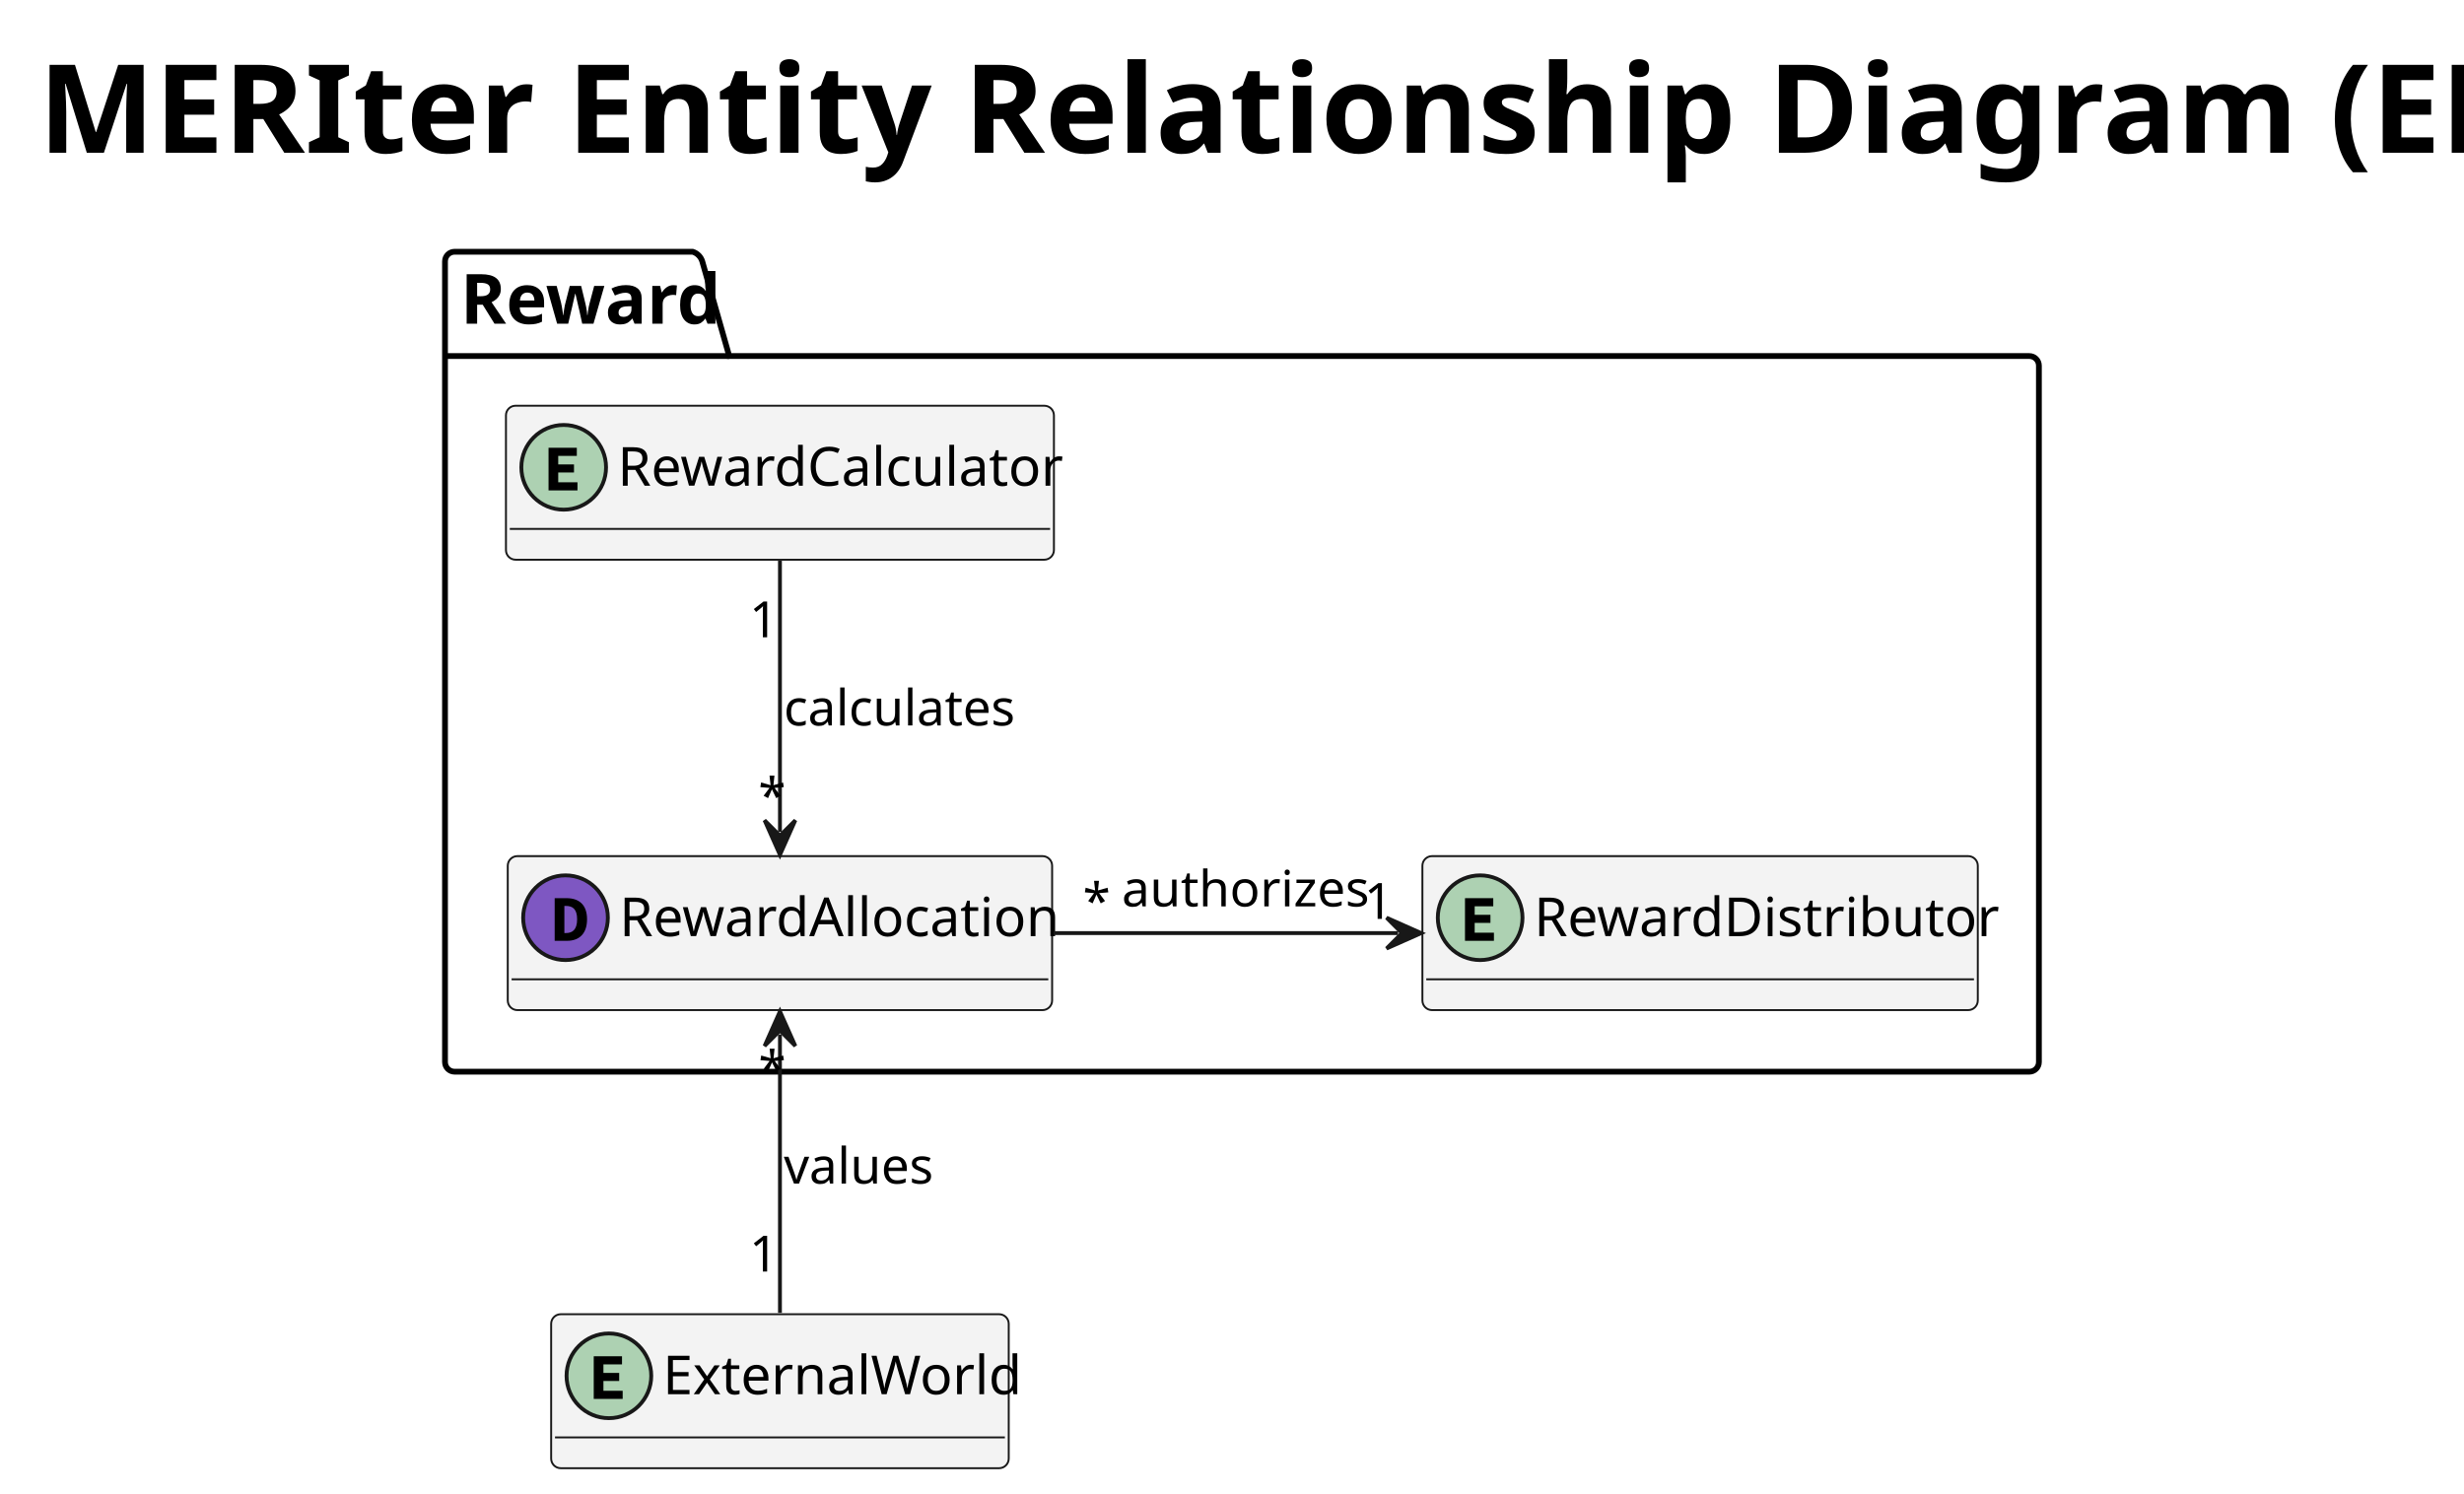
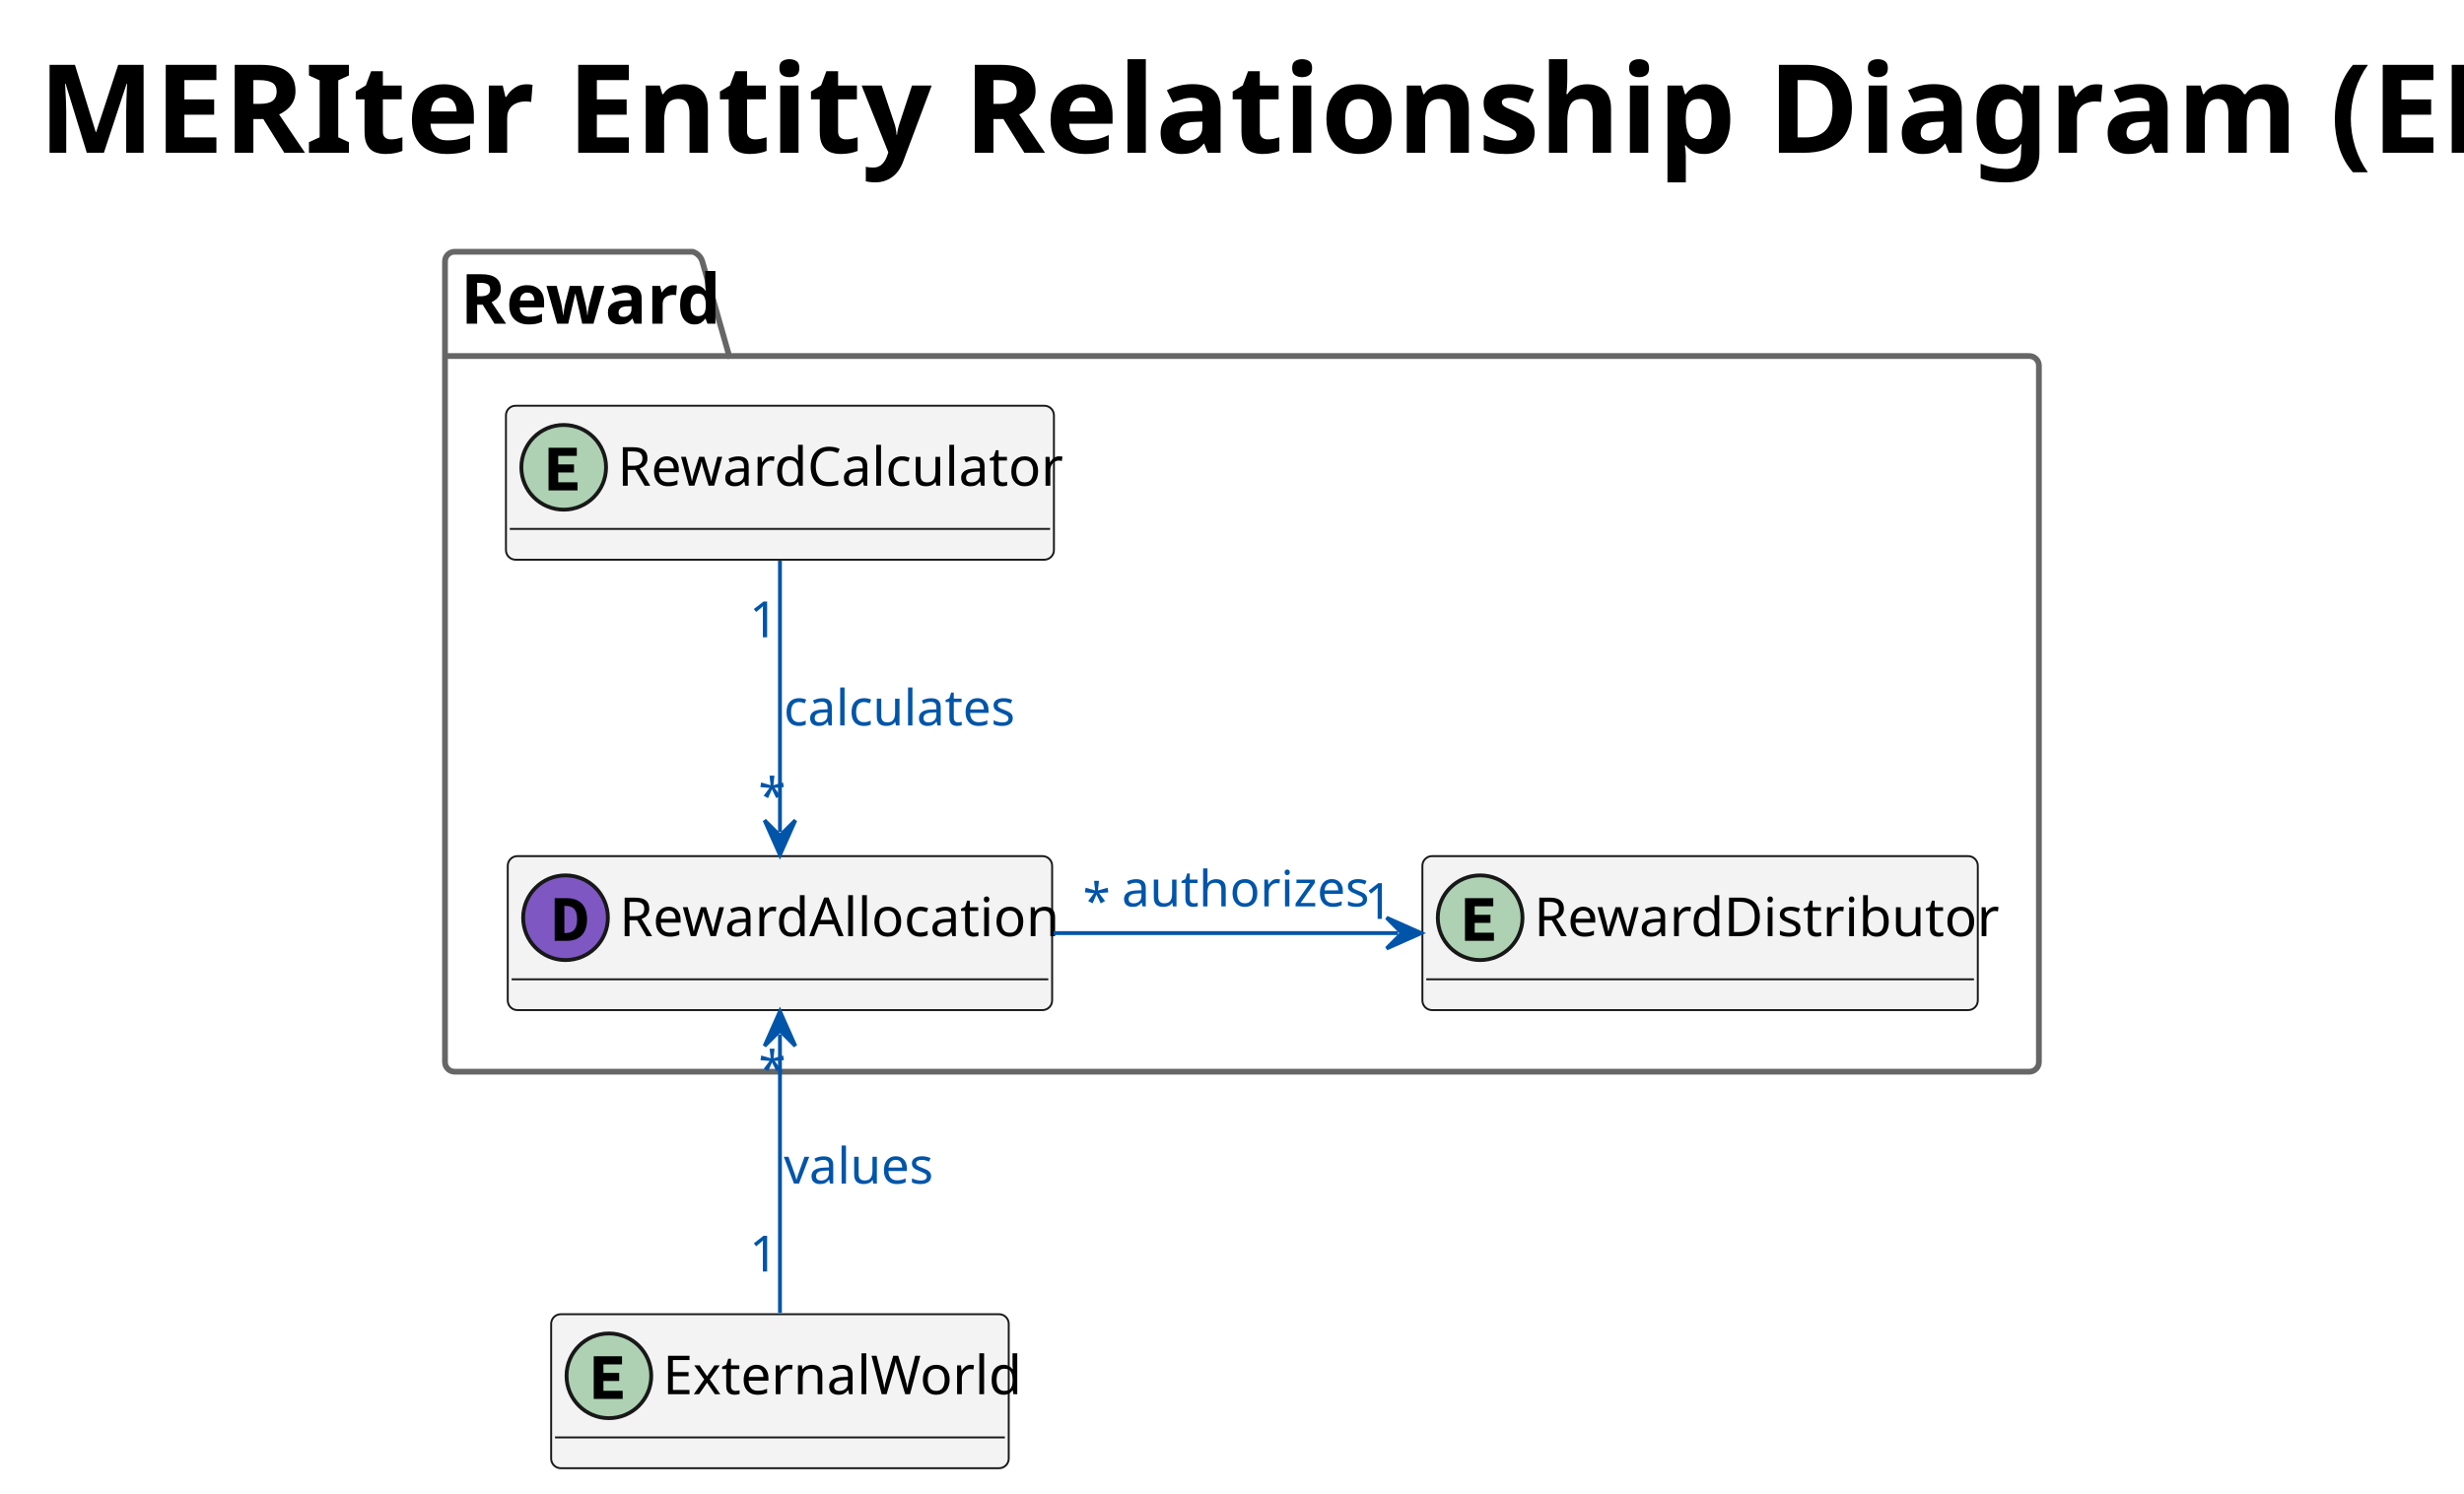
- <svg xmlns="http://www.w3.org/2000/svg" contentStyleType="text/css" data-diagram-type="CLASS" height="388px" preserveAspectRatio="none" style="width:640px;height:388px;background:#FFFFFF;" version="1.1" viewBox="0 0 640 388" width="640px" zoomAndPan="magnify">
+ <svg xmlns="http://www.w3.org/2000/svg" xmlns:xlink="http://www.w3.org/1999/xlink" contentStyleType="text/css" data-diagram-type="CLASS" height="388px" preserveAspectRatio="none" style="width:640px;height:388px;background:#FFFFFF;" version="1.1" viewBox="0 0 640 388" width="640px" zoomAndPan="magnify">
  <defs />
  <g>
    <g class="title" data-source-line="19">
      <text fill="#000000" font-family="sans-serif" font-size="32" font-weight="bold" lengthAdjust="spacing" textLength="612.172" x="10" y="39.688">MERIter Entity Relationship Diagram (ERD)</text>
    </g>
-     <g class="cluster" data-entity="Reward" data-source-line="196" data-uid="ent0002" id="cluster_Reward">
-       <path d="M118.086,65.394 L179.906,65.394 A3.75,3.75 0 0 1 182.406,67.894 L189.406,92.488 L527.086,92.488 A2.5,2.5 0 0 1 529.586,94.988 L529.586,275.894 A2.5,2.5 0 0 1 527.086,278.394 L118.086,278.394 A2.5,2.5 0 0 1 115.586,275.894 L115.586,67.894 A2.5,2.5 0 0 1 118.086,65.394" fill="none" style="stroke:#000000;stroke-width:1.5;" />
-       <line style="stroke:#000000;stroke-width:1.5;" x1="115.586" x2="189.406" y1="92.488" y2="92.488" />
+     <g class="cluster" data-entity="Reward" data-source-line="201" data-uid="ent0002" id="cluster_Reward">
+       <path d="M118.086,65.394 L179.906,65.394 A3.75,3.75 0 0 1 182.406,67.894 L189.406,92.488 L527.086,92.488 A2.5,2.5 0 0 1 529.586,94.988 L529.586,275.894 A2.5,2.5 0 0 1 527.086,278.394 L118.086,278.394 A2.5,2.5 0 0 1 115.586,275.894 L115.586,67.894 A2.5,2.5 0 0 1 118.086,65.394" fill="none" style="stroke:#666666;stroke-width:1.5;" />
+       <line style="stroke:#666666;stroke-width:1.5;" x1="115.586" x2="189.406" y1="92.488" y2="92.488" />
      <text fill="#000000" font-family="sans-serif" font-size="18" font-weight="bold" lengthAdjust="spacing" textLength="60.82" x="119.586" y="84.094">Reward</text>
    </g>
-     <g class="entity" data-entity="RewardCalculator" data-source-line="197" data-uid="ent0003" id="entity_RewardCalculator">
-       <rect fill="#555555" fill-opacity="0.067" height="40" rx="2.5" ry="2.5" style="stroke:#181818;stroke-width:0.5;" width="142.332" x="131.416" y="105.394" />
-       <ellipse cx="146.416" cy="121.394" fill="#ADD1B2" rx="11" ry="11" style="stroke:#181818;stroke-width:1;" />
-       <path d="M142.478,127.394 L149.994,127.394 L149.994,125.285 L144.994,125.285 L144.994,122.738 L149.088,122.738 L149.088,120.644 L144.994,120.644 L144.994,118.426 L149.822,118.426 L149.822,116.316 L142.478,116.316 L142.478,127.394 Z " fill="#000000" />
-       <text fill="#000000" font-family="sans-serif" font-size="14" lengthAdjust="spacing" textLength="110.332" x="160.416" y="126.18">RewardCalculator</text>
-       <line style="stroke:#181818;stroke-width:0.5;" x1="132.416" x2="272.748" y1="137.394" y2="137.394" />
+     <g class="entity" data-entity="RewardCalculator" data-source-line="202" data-uid="ent0003" id="entity_RewardCalculator">
+       <a href="" target="_top" title="The RewardCalculator is responsible for calculating reward allocations based on evaluation results and reward policies." xlink:actuate="onRequest" xlink:href="" xlink:show="new" xlink:title="The RewardCalculator is responsible for calculating reward allocations based on evaluation results and reward policies." xlink:type="simple">
+         <rect fill="#555555" fill-opacity="0.067" height="40" rx="2.5" ry="2.5" style="stroke:#181818;stroke-width:0.5;" width="142.332" x="131.416" y="105.394" />
+         <ellipse cx="146.416" cy="121.394" fill="#ADD1B2" rx="11" ry="11" style="stroke:#181818;stroke-width:1;" />
+         <path d="M142.478,127.394 L149.994,127.394 L149.994,125.285 L144.994,125.285 L144.994,122.738 L149.088,122.738 L149.088,120.644 L144.994,120.644 L144.994,118.426 L149.822,118.426 L149.822,116.316 L142.478,116.316 L142.478,127.394 Z " fill="#000000" />
+         <text fill="#000000" font-family="sans-serif" font-size="14" lengthAdjust="spacing" textLength="110.332" x="160.416" y="126.18">RewardCalculator</text>
+         <line style="stroke:#181818;stroke-width:0.5;" x1="132.416" x2="272.748" y1="137.394" y2="137.394" />
+       </a>
    </g>
-     <g class="entity" data-entity="RewardAllocation" data-source-line="202" data-uid="ent0004" id="entity_RewardAllocation">
-       <rect fill="#555555" fill-opacity="0.067" height="40" rx="2.5" ry="2.5" style="stroke:#181818;stroke-width:0.5;" width="141.395" x="131.886" y="222.394" />
-       <ellipse cx="146.886" cy="238.394" fill="#7E57C2" rx="11" ry="11" style="stroke:#181818;stroke-width:1;" />
-       <path d="M144.073,244.394 L147.292,244.394 C150.37,244.394 152.48,242.613 152.48,238.801 C152.48,234.988 150.37,233.316 147.136,233.316 L144.073,233.316 L144.073,244.394 Z M146.589,242.379 L146.589,235.332 L146.995,235.332 C148.73,235.332 149.902,236.144 149.902,238.801 C149.902,241.457 148.73,242.379 146.995,242.379 L146.589,242.379 Z " fill="#000000" />
-       <text fill="#000000" font-family="sans-serif" font-size="14" lengthAdjust="spacing" textLength="109.395" x="160.886" y="243.18">RewardAllocation</text>
-       <line style="stroke:#181818;stroke-width:0.5;" x1="132.886" x2="272.281" y1="254.394" y2="254.394" />
+     <g class="entity" data-entity="RewardAllocation" data-source-line="207" data-uid="ent0004" id="entity_RewardAllocation">
+       <a href="" target="_top" title="The RewardAllocation is a piece of structured data specifying the amount and recipient of rewards for impact contributions." xlink:actuate="onRequest" xlink:href="" xlink:show="new" xlink:title="The RewardAllocation is a piece of structured data specifying the amount and recipient of rewards for impact contributions." xlink:type="simple">
+         <rect fill="#555555" fill-opacity="0.067" height="40" rx="2.5" ry="2.5" style="stroke:#181818;stroke-width:0.5;" width="141.395" x="131.886" y="222.394" />
+         <ellipse cx="146.886" cy="238.394" fill="#7E57C2" rx="11" ry="11" style="stroke:#181818;stroke-width:1;" />
+         <path d="M144.073,244.394 L147.292,244.394 C150.37,244.394 152.48,242.613 152.48,238.801 C152.48,234.988 150.37,233.316 147.136,233.316 L144.073,233.316 L144.073,244.394 Z M146.589,242.379 L146.589,235.332 L146.995,235.332 C148.73,235.332 149.902,236.144 149.902,238.801 C149.902,241.457 148.73,242.379 146.995,242.379 L146.589,242.379 Z " fill="#000000" />
+         <text fill="#000000" font-family="sans-serif" font-size="14" lengthAdjust="spacing" textLength="109.395" x="160.886" y="243.18">RewardAllocation</text>
+         <line style="stroke:#181818;stroke-width:0.5;" x1="132.886" x2="272.281" y1="254.394" y2="254.394" />
+       </a>
    </g>
-     <g class="entity" data-entity="RewardDistributor" data-source-line="209" data-uid="ent0005" id="entity_RewardDistributor">
-       <rect fill="#555555" fill-opacity="0.067" height="40" rx="2.5" ry="2.5" style="stroke:#181818;stroke-width:0.5;" width="144.26" x="369.456" y="222.394" />
-       <ellipse cx="384.456" cy="238.394" fill="#ADD1B2" rx="11" ry="11" style="stroke:#181818;stroke-width:1;" />
-       <path d="M380.518,244.394 L388.034,244.394 L388.034,242.285 L383.034,242.285 L383.034,239.738 L387.128,239.738 L387.128,237.644 L383.034,237.644 L383.034,235.426 L387.862,235.426 L387.862,233.316 L380.518,233.316 L380.518,244.394 Z " fill="#000000" />
-       <text fill="#000000" font-family="sans-serif" font-size="14" lengthAdjust="spacing" textLength="112.26" x="398.456" y="243.18">RewardDistributor</text>
-       <line style="stroke:#181818;stroke-width:0.5;" x1="370.456" x2="512.716" y1="254.394" y2="254.394" />
+     <g class="entity" data-entity="RewardDistributor" data-source-line="214" data-uid="ent0005" id="entity_RewardDistributor">
+       <a href="" target="_top" title="The RewardDistributor is responsible for executing the distribution of rewards to impact contributors." xlink:actuate="onRequest" xlink:href="" xlink:show="new" xlink:title="The RewardDistributor is responsible for executing the distribution of rewards to impact contributors." xlink:type="simple">
+         <rect fill="#555555" fill-opacity="0.067" height="40" rx="2.5" ry="2.5" style="stroke:#181818;stroke-width:0.5;" width="144.26" x="369.456" y="222.394" />
+         <ellipse cx="384.456" cy="238.394" fill="#ADD1B2" rx="11" ry="11" style="stroke:#181818;stroke-width:1;" />
+         <path d="M380.518,244.394 L388.034,244.394 L388.034,242.285 L383.034,242.285 L383.034,239.738 L387.128,239.738 L387.128,237.644 L383.034,237.644 L383.034,235.426 L387.862,235.426 L387.862,233.316 L380.518,233.316 L380.518,244.394 Z " fill="#000000" />
+         <text fill="#000000" font-family="sans-serif" font-size="14" lengthAdjust="spacing" textLength="112.26" x="398.456" y="243.18">RewardDistributor</text>
+         <line style="stroke:#181818;stroke-width:0.5;" x1="370.456" x2="512.716" y1="254.394" y2="254.394" />
+       </a>
    </g>
-     <g class="entity" data-entity="ExternalWorld" data-source-line="284" data-uid="ent0008" id="entity_ExternalWorld">
-       <rect fill="#555555" fill-opacity="0.067" height="40" rx="2.5" ry="2.5" style="stroke:#181818;stroke-width:0.5;" width="118.851" x="143.156" y="341.394" />
-       <ellipse cx="158.156" cy="357.394" fill="#ADD1B2" rx="11" ry="11" style="stroke:#181818;stroke-width:1;" />
-       <path d="M154.218,363.394 L161.734,363.394 L161.734,361.285 L156.734,361.285 L156.734,358.738 L160.828,358.738 L160.828,356.644 L156.734,356.644 L156.734,354.426 L161.562,354.426 L161.562,352.316 L154.218,352.316 L154.218,363.394 Z " fill="#000000" />
-       <text fill="#000000" font-family="sans-serif" font-size="14" lengthAdjust="spacing" textLength="86.851" x="172.156" y="362.18">ExternalWorld</text>
-       <line style="stroke:#181818;stroke-width:0.5;" x1="144.156" x2="261.007" y1="373.394" y2="373.394" />
+     <g class="entity" data-entity="ExternalWorld" data-source-line="289" data-uid="ent0008" id="entity_ExternalWorld">
+       <a href="" target="_top" title="The ExternalWorld represents external stakeholders and systems that value and benefit from the impact work." xlink:actuate="onRequest" xlink:href="" xlink:show="new" xlink:title="The ExternalWorld represents external stakeholders and systems that value and benefit from the impact work." xlink:type="simple">
+         <rect fill="#555555" fill-opacity="0.067" height="40" rx="2.5" ry="2.5" style="stroke:#181818;stroke-width:0.5;" width="118.851" x="143.156" y="341.394" />
+         <ellipse cx="158.156" cy="357.394" fill="#ADD1B2" rx="11" ry="11" style="stroke:#181818;stroke-width:1;" />
+         <path d="M154.218,363.394 L161.734,363.394 L161.734,361.285 L156.734,361.285 L156.734,358.738 L160.828,358.738 L160.828,356.644 L156.734,356.644 L156.734,354.426 L161.562,354.426 L161.562,352.316 L154.218,352.316 L154.218,363.394 Z " fill="#000000" />
+         <text fill="#000000" font-family="sans-serif" font-size="14" lengthAdjust="spacing" textLength="86.851" x="172.156" y="362.18">ExternalWorld</text>
+         <line style="stroke:#181818;stroke-width:0.5;" x1="144.156" x2="261.007" y1="373.394" y2="373.394" />
+       </a>
    </g>
-     <g class="link" data-entity-1="RewardCalculator" data-entity-2="RewardAllocation" data-source-line="211" data-uid="lnk6" id="link_RewardCalculator_RewardAllocation">
-       <path codeLine="211" d="M202.586,145.644 C202.586,166.875 202.586,194.834 202.586,216.084" fill="none" id="RewardCalculator-to-RewardAllocation" style="stroke:#181818;stroke-width:1;" />
-       <polygon fill="#181818" points="202.586,222.084,206.586,213.084,202.586,217.084,198.586,213.084,202.586,222.084" style="stroke:#181818;stroke-width:1;" />
-       <text fill="#000000" font-family="sans-serif" font-size="13" lengthAdjust="spacing" textLength="59.097" x="203.586" y="188.455">calculates</text>
-       <text fill="#000000" font-family="sans-serif" font-size="13" lengthAdjust="spacing" textLength="7.306" x="194.646" y="165.543">1</text>
-       <text fill="#000000" font-family="sans-serif" font-size="13" lengthAdjust="spacing" textLength="5.599" x="196.968" y="211.357">*</text>
+     <g class="link" data-entity-1="RewardCalculator" data-entity-2="RewardAllocation" data-source-line="216" data-uid="lnk6" id="link_RewardCalculator_RewardAllocation">
+       <path codeLine="216" d="M202.586,145.644 C202.586,166.875 202.586,194.834 202.586,216.084" fill="none" id="RewardCalculator-to-RewardAllocation" style="stroke:#0055A9;stroke-width:1;" />
+       <polygon fill="#0055A9" points="202.586,222.084,206.586,213.084,202.586,217.084,198.586,213.084,202.586,222.084" style="stroke:#0055A9;stroke-width:1;" />
+       <text fill="#0055A9" font-family="sans-serif" font-size="13" lengthAdjust="spacing" textLength="59.097" x="203.586" y="188.455">calculates</text>
+       <text fill="#0055A9" font-family="sans-serif" font-size="13" lengthAdjust="spacing" textLength="7.306" x="194.646" y="165.543">1</text>
+       <text fill="#0055A9" font-family="sans-serif" font-size="13" lengthAdjust="spacing" textLength="5.599" x="196.968" y="211.357">*</text>
    </g>
-     <g class="link" data-entity-1="RewardAllocation" data-entity-2="RewardDistributor" data-source-line="212" data-uid="lnk7" id="link_RewardAllocation_RewardDistributor">
-       <path codeLine="212" d="M273.646,242.394 C303.776,242.394 332.866,242.394 363.146,242.394" fill="none" id="RewardAllocation-to-RewardDistributor" style="stroke:#181818;stroke-width:1;" />
-       <polygon fill="#181818" points="369.146,242.394,360.146,238.394,364.146,242.394,360.146,246.394,369.146,242.394" style="stroke:#181818;stroke-width:1;" />
-       <text fill="#000000" font-family="sans-serif" font-size="13" lengthAdjust="spacing" textLength="60.684" x="291.366" y="235.455">authorizes</text>
-       <text fill="#000000" font-family="sans-serif" font-size="13" lengthAdjust="spacing" textLength="5.599" x="281.263" y="238.694">*</text>
-       <text fill="#000000" font-family="sans-serif" font-size="13" lengthAdjust="spacing" textLength="7.306" x="354.33" y="238.694">1</text>
+     <g class="link" data-entity-1="RewardAllocation" data-entity-2="RewardDistributor" data-source-line="217" data-uid="lnk7" id="link_RewardAllocation_RewardDistributor">
+       <path codeLine="217" d="M273.646,242.394 C303.776,242.394 332.866,242.394 363.146,242.394" fill="none" id="RewardAllocation-to-RewardDistributor" style="stroke:#0055A9;stroke-width:1;" />
+       <polygon fill="#0055A9" points="369.146,242.394,360.146,238.394,364.146,242.394,360.146,246.394,369.146,242.394" style="stroke:#0055A9;stroke-width:1;" />
+       <text fill="#0055A9" font-family="sans-serif" font-size="13" lengthAdjust="spacing" textLength="60.684" x="291.366" y="235.455">authorizes</text>
+       <text fill="#0055A9" font-family="sans-serif" font-size="13" lengthAdjust="spacing" textLength="5.599" x="281.263" y="238.694">*</text>
+       <text fill="#0055A9" font-family="sans-serif" font-size="13" lengthAdjust="spacing" textLength="7.306" x="354.33" y="238.694">1</text>
    </g>
-     <g class="link" data-entity-1="RewardAllocation" data-entity-2="ExternalWorld" data-source-line="285" data-uid="lnk10" id="link_RewardAllocation_ExternalWorld">
-       <path codeLine="285" d="M202.586,268.714 C202.586,290.394 202.586,319.354 202.586,341.045" fill="none" id="RewardAllocation-backto-ExternalWorld" style="stroke:#181818;stroke-width:1;" />
-       <polygon fill="#181818" points="202.586,262.714,198.586,271.714,202.586,267.714,206.586,271.714,202.586,262.714" style="stroke:#181818;stroke-width:1;" />
-       <text fill="#000000" font-family="sans-serif" font-size="13" lengthAdjust="spacing" textLength="37.299" x="203.586" y="307.455">values</text>
-       <text fill="#000000" font-family="sans-serif" font-size="13" lengthAdjust="spacing" textLength="5.599" x="196.995" y="282.283">*</text>
-       <text fill="#000000" font-family="sans-serif" font-size="13" lengthAdjust="spacing" textLength="7.306" x="194.646" y="330.305">1</text>
+     <g class="link" data-entity-1="RewardAllocation" data-entity-2="ExternalWorld" data-source-line="290" data-uid="lnk10" id="link_RewardAllocation_ExternalWorld">
+       <path codeLine="290" d="M202.586,268.714 C202.586,290.394 202.586,319.354 202.586,341.045" fill="none" id="RewardAllocation-backto-ExternalWorld" style="stroke:#0055A9;stroke-width:1;" />
+       <polygon fill="#0055A9" points="202.586,262.714,198.586,271.714,202.586,267.714,206.586,271.714,202.586,262.714" style="stroke:#0055A9;stroke-width:1;" />
+       <text fill="#0055A9" font-family="sans-serif" font-size="13" lengthAdjust="spacing" textLength="37.299" x="203.586" y="307.455">values</text>
+       <text fill="#0055A9" font-family="sans-serif" font-size="13" lengthAdjust="spacing" textLength="5.599" x="196.995" y="282.283">*</text>
+       <text fill="#0055A9" font-family="sans-serif" font-size="13" lengthAdjust="spacing" textLength="7.306" x="194.646" y="330.305">1</text>
    </g>
  </g>
</svg>
